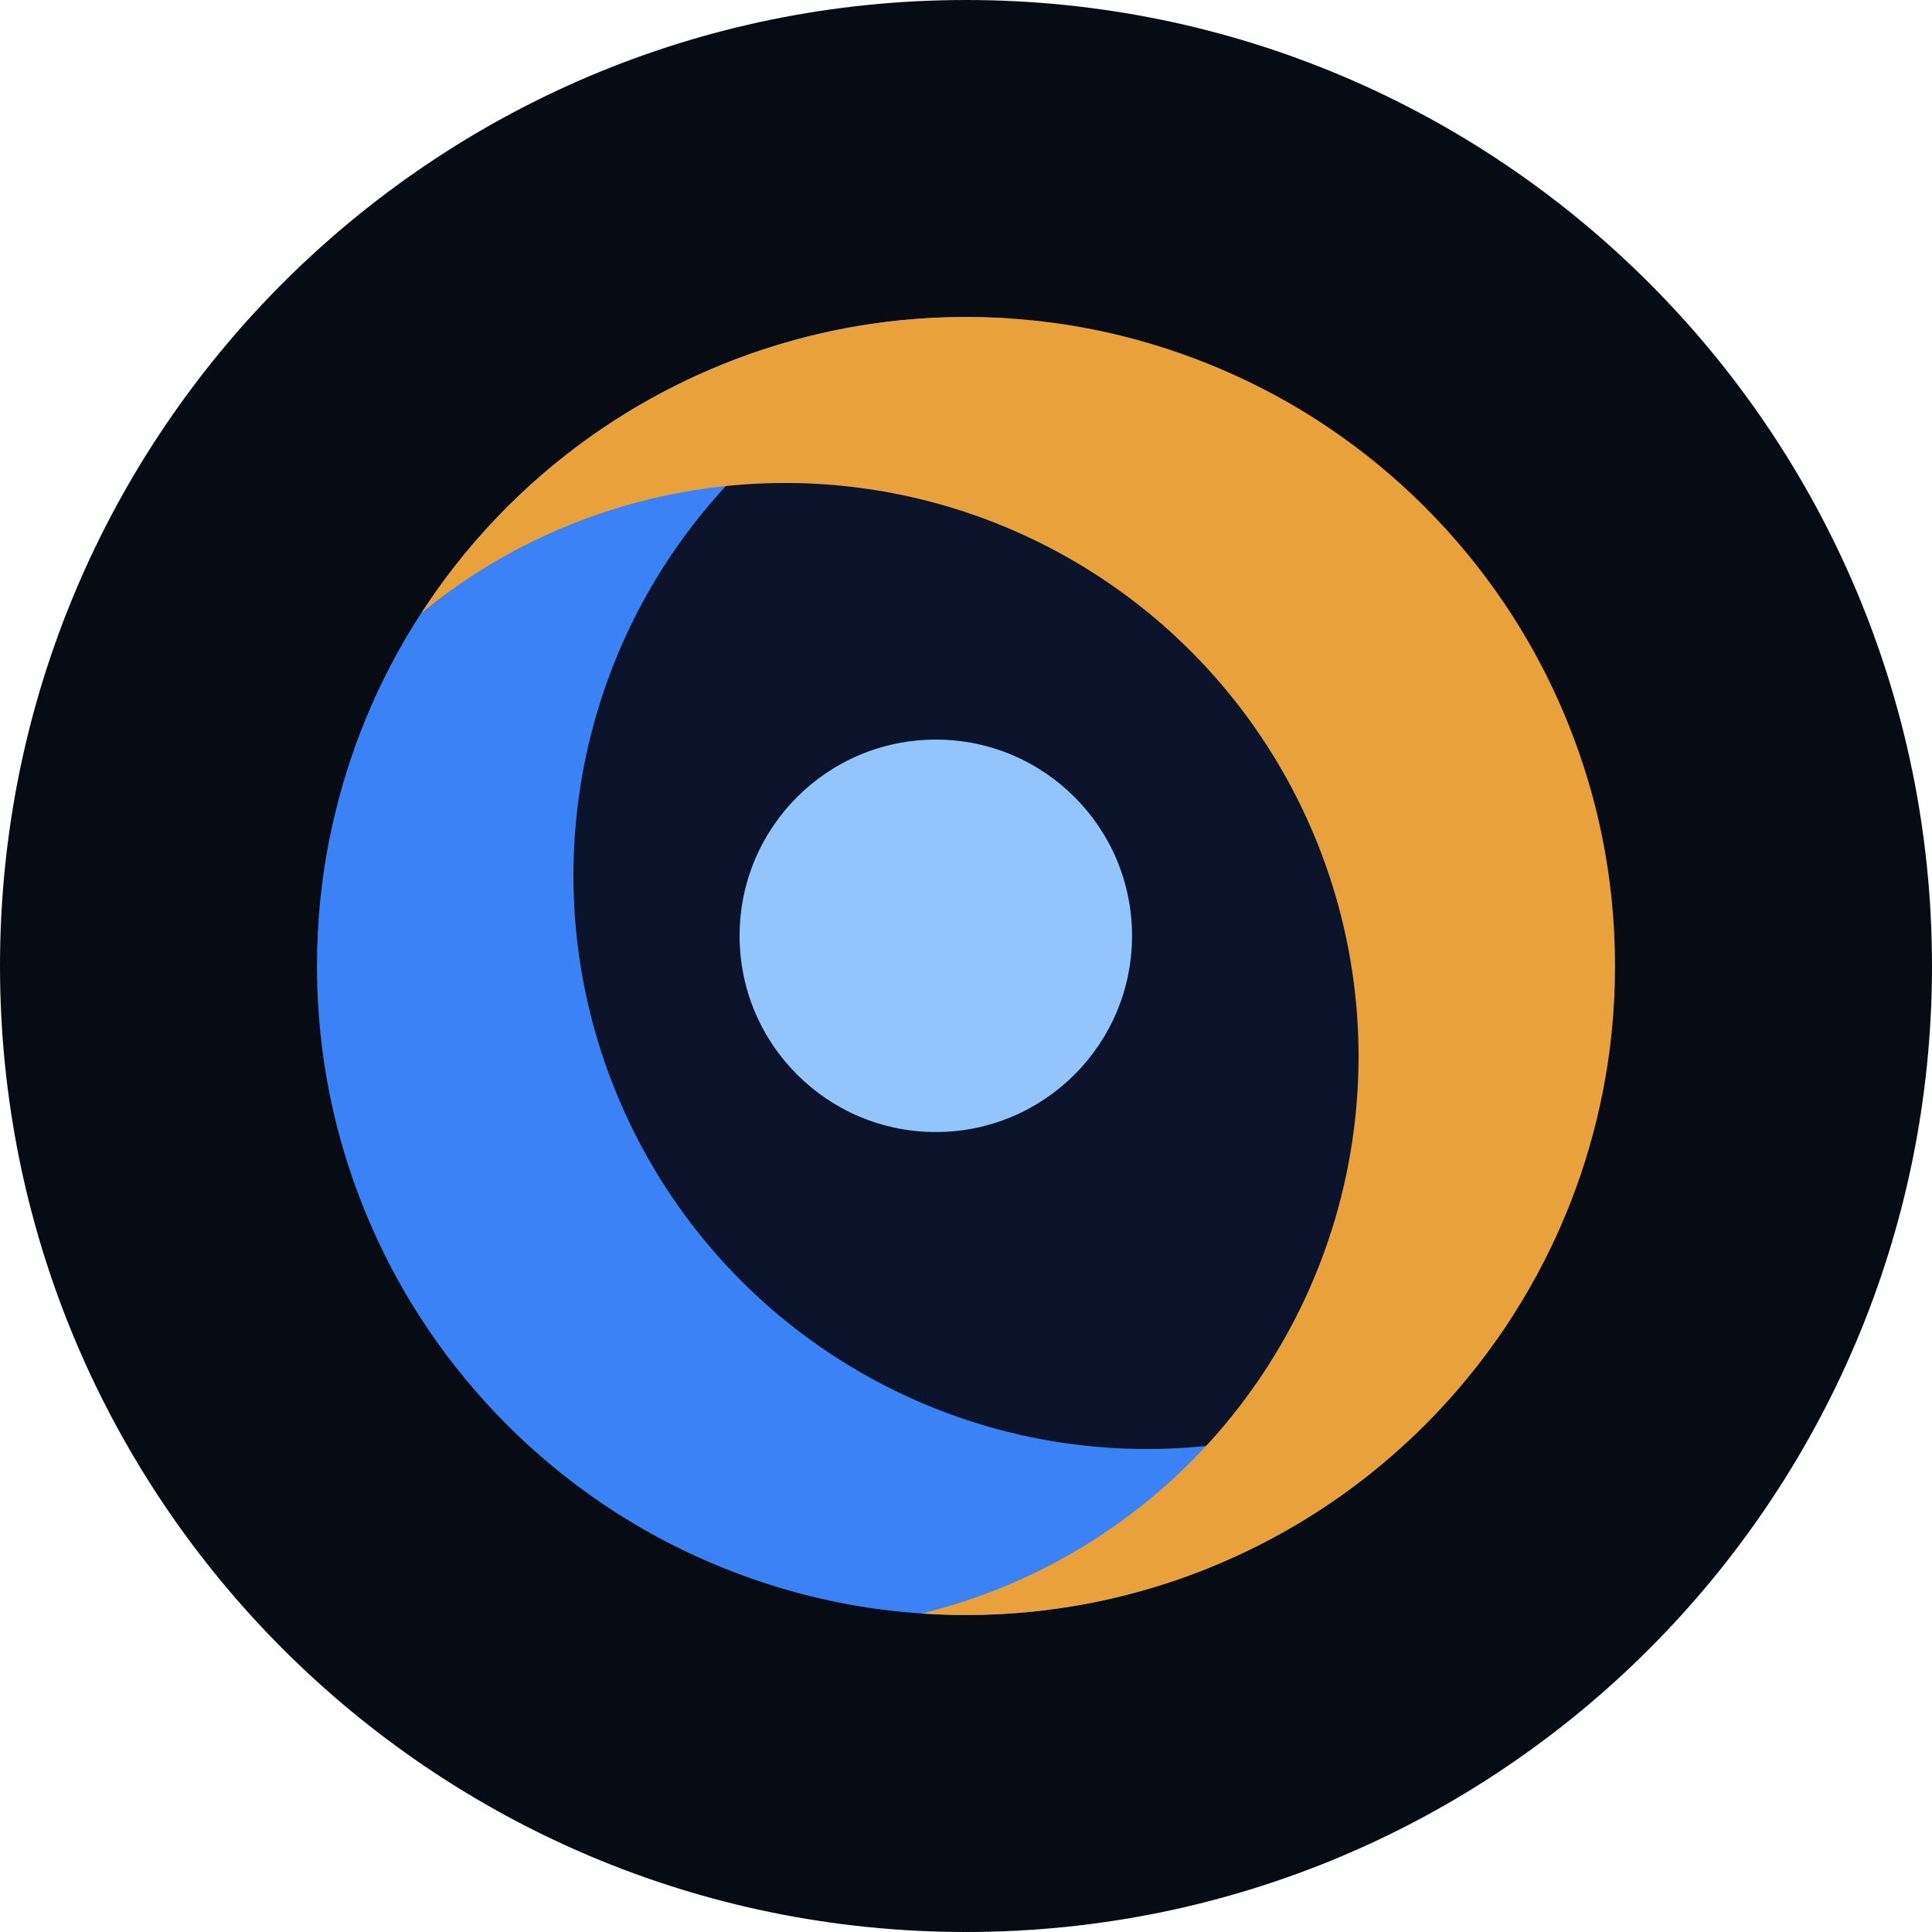
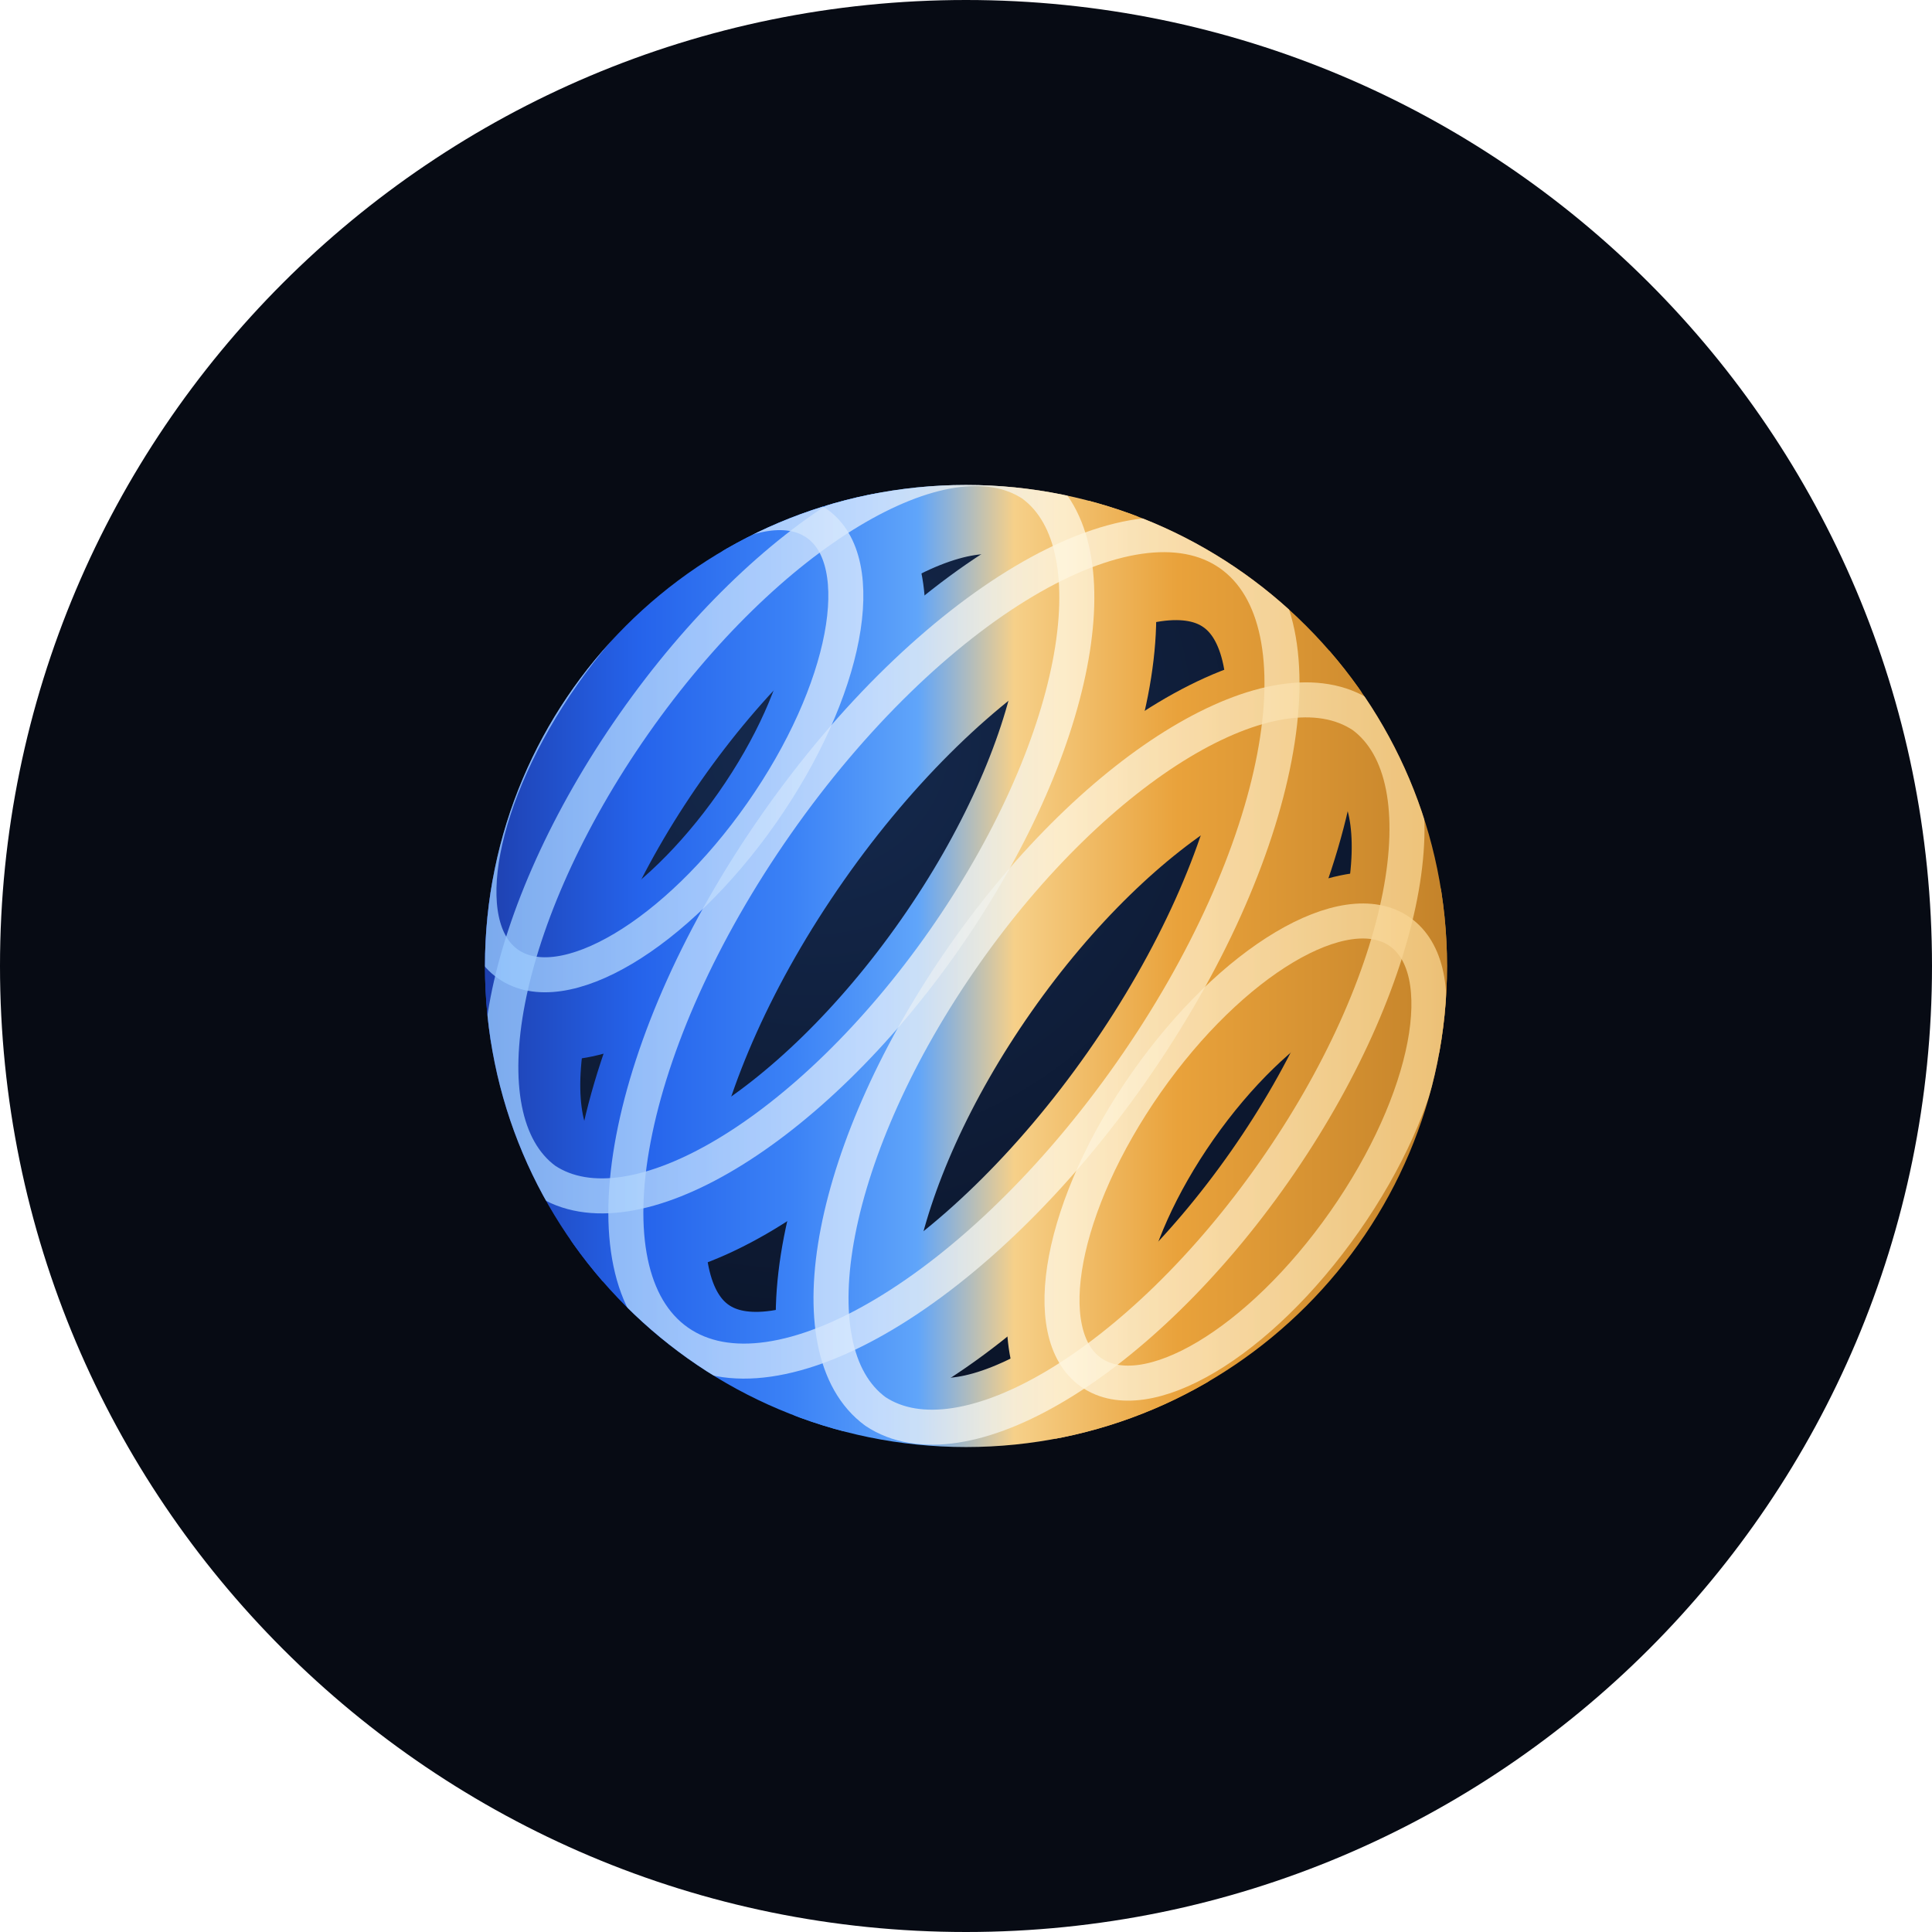
<svg xmlns="http://www.w3.org/2000/svg" viewBox="0 0 256 256" width="256" height="256" role="img" aria-label="SheetFlow">
  <defs>
+     <radialGradient id="sfBadge" cx="50%" cy="38%" r="75%">
+       <stop offset="0%" stop-color="#16294D" />
+       <stop offset="100%" stop-color="#070B14" />
+     </radialGradient>
+     <radialGradient id="sfHalo" cx="50%" cy="50%" r="50%">
+       <stop offset="0%" stop-color="#3B82F6" stop-opacity="0.28" />
+       <stop offset="100%" stop-color="#3B82F6" stop-opacity="0" />
+     </radialGradient>
+     <radialGradient id="sfBall" cx="34%" cy="26%" r="86%">
+       <stop offset="0%" stop-color="#152A4F" />
+       <stop offset="100%" stop-color="#080F20" />
+     </radialGradient>
+     <linearGradient id="sfRibbon" x1="56.86" y1="0" x2="184.34" y2="0" gradientUnits="userSpaceOnUse">
+       <stop offset="0%" stop-color="#1E40AF" />
+       <stop offset="16%" stop-color="#2563EB" />
+       <stop offset="32%" stop-color="#3B82F6" />
+       <stop offset="45%" stop-color="#60A5FA" />
+       <stop offset="55%" stop-color="#F6D089" />
+       <stop offset="72%" stop-color="#E9A23B" />
+       <stop offset="100%" stop-color="#C4832A" />
+     </linearGradient>
+     <linearGradient id="sfEdge" x1="56.86" y1="0" x2="184.34" y2="0" gradientUnits="userSpaceOnUse">
+       <stop offset="0%" stop-color="#93C5FD" />
+       <stop offset="40%" stop-color="#DBEAFE" />
+       <stop offset="60%" stop-color="#FFF6DF" />
+       <stop offset="100%" stop-color="#F6D089" />
+     </linearGradient>
    <clipPath id="sfSphere">
-       <circle cx="128" cy="128" r="86" />
+       <circle cx="120.6" cy="98.38" r="63.74" />
    </clipPath>
  </defs>
  <circle cx="128" cy="128" r="128" fill="#070B14" />
-   <g clip-path="url(#sfSphere)">
-     <circle cx="128" cy="128" r="86" fill="#0A1329" />
-     <path d="M200.14 174.80 A86 86 0 1 1 133.84 42.20 A76 76 0 1 0 200.14 174.80 Z" fill="#3B82F6" />
-     <path d="M55.86 81.20 A86 86 0 1 1 122.16 213.80 A76 76 0 1 0 55.86 81.20 Z" fill="#E9A23B" />
-     <circle cx="124" cy="124" r="26" fill="#93C5FD" />
+   <g transform="translate(7.40 29.62)">
+     <g clip-path="url(#sfSphere)">
+       <circle cx="120.6" cy="98.38" r="63.74" fill="url(#sfBall)" />
+       <path d="M179.68 96.24 A35.64 16.04 125.01 0 1 138.78 154.63 A35.64 16.04 125.01 0 1 179.68 96.24 Z" fill="none" stroke="url(#sfRibbon)" stroke-width="17.85" />
+       <path d="M174.76 67.61 A56.28 25.33 125.01 0 1 110.19 159.80 A56.28 25.33 125.01 0 1 174.76 67.61 Z" fill="none" stroke="url(#sfRibbon)" stroke-width="17.85" />
+       <path d="M157.17 46.17 A63.74 28.68 125.01 0 1 84.03 150.59 A63.74 28.68 125.01 0 1 157.17 46.17 Z" fill="none" stroke="url(#sfRibbon)" stroke-width="17.85" />
+       <path d="M131.01 36.96 A56.28 25.33 125.01 0 1 66.44 129.15 A56.28 25.33 125.01 0 1 131.01 36.96 Z" fill="none" stroke="url(#sfRibbon)" stroke-width="17.85" />
+       <path d="M102.42 42.13 A35.64 16.04 125.01 0 1 61.52 100.52 A35.64 16.04 125.01 0 1 102.42 42.13 Z" fill="none" stroke="url(#sfRibbon)" stroke-width="17.85" />
+       <path d="M178.08 93.84 A35.64 16.04 125.01 0 1 137.18 152.23 A35.64 16.04 125.01 0 1 178.08 93.84 Z" fill="none" stroke="url(#sfEdge)" stroke-width="4.64" opacity="0.8" />
+       <path d="M173.16 65.21 A56.28 25.33 125.01 0 1 108.59 157.40 A56.28 25.33 125.01 0 1 173.16 65.21 Z" fill="none" stroke="url(#sfEdge)" stroke-width="4.64" opacity="0.8" />
+       <path d="M155.57 43.77 A63.74 28.68 125.01 0 1 82.43 148.19 A63.74 28.68 125.01 0 1 155.57 43.77 Z" fill="none" stroke="url(#sfEdge)" stroke-width="4.64" opacity="0.8" />
+       <path d="M129.41 34.56 A56.28 25.33 125.01 0 1 64.84 126.75 A56.28 25.33 125.01 0 1 129.41 34.56 Z" fill="none" stroke="url(#sfEdge)" stroke-width="4.64" opacity="0.8" />
+       <path d="M100.82 39.73 A35.64 16.04 125.01 0 1 59.92 98.12 A35.64 16.04 125.01 0 1 100.82 39.73 Z" fill="none" stroke="url(#sfEdge)" stroke-width="4.64" opacity="0.8" />
+     </g>
  </g>
</svg>
